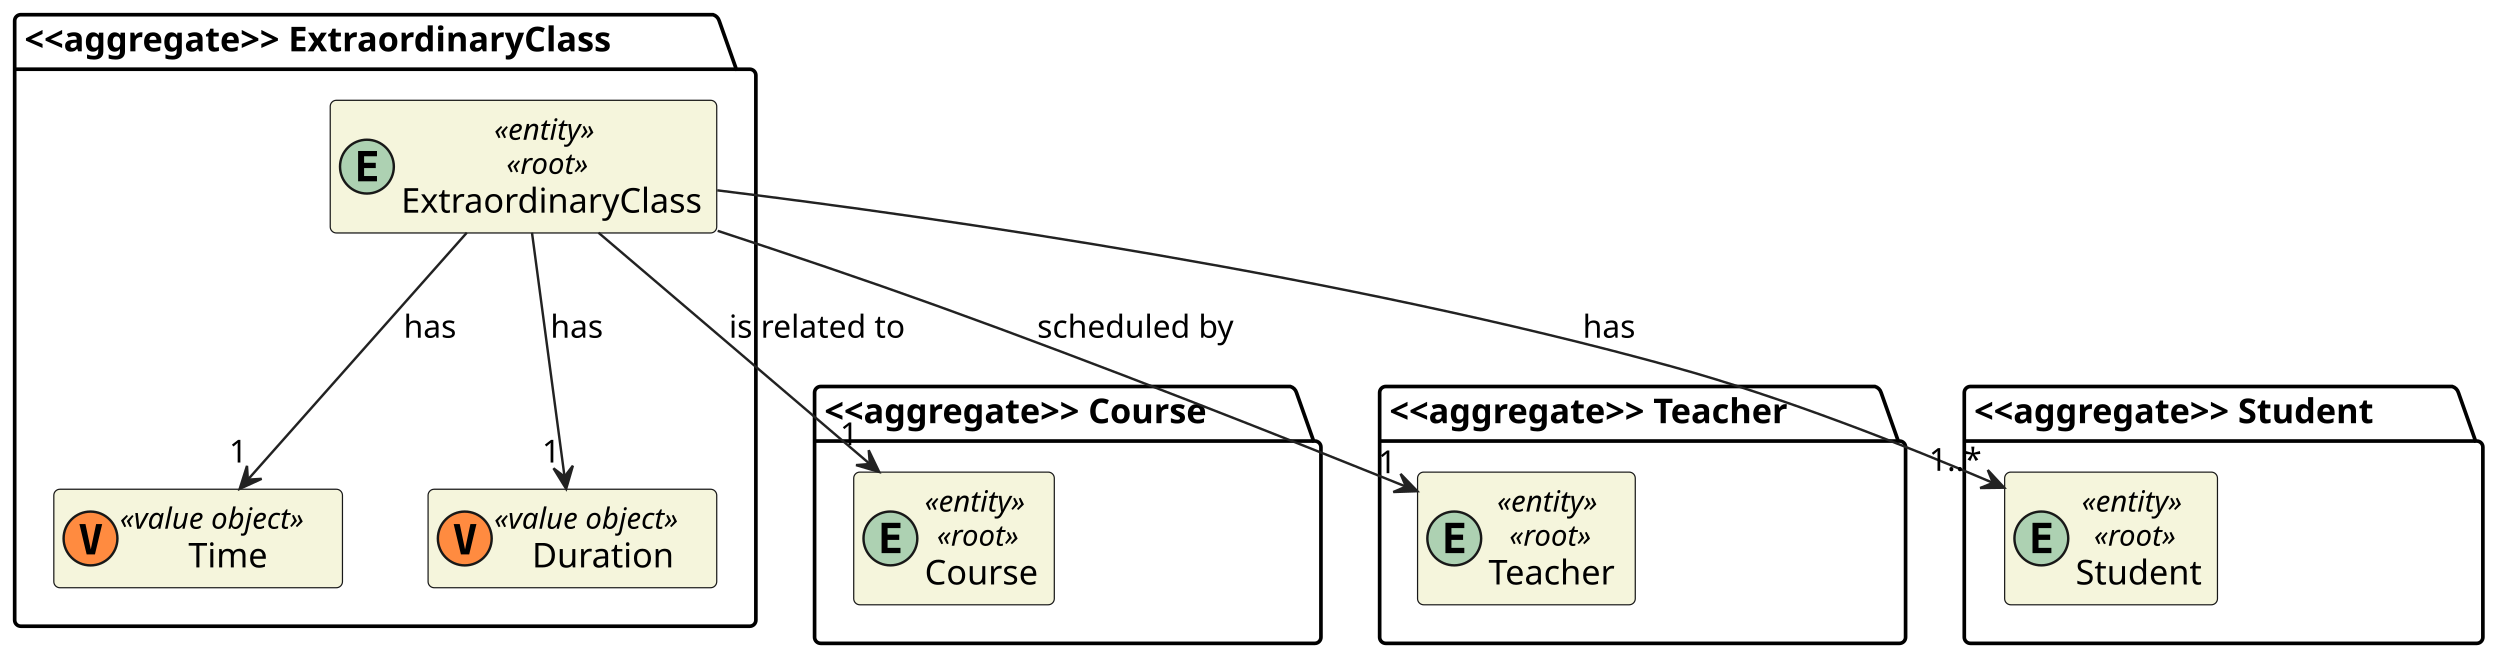
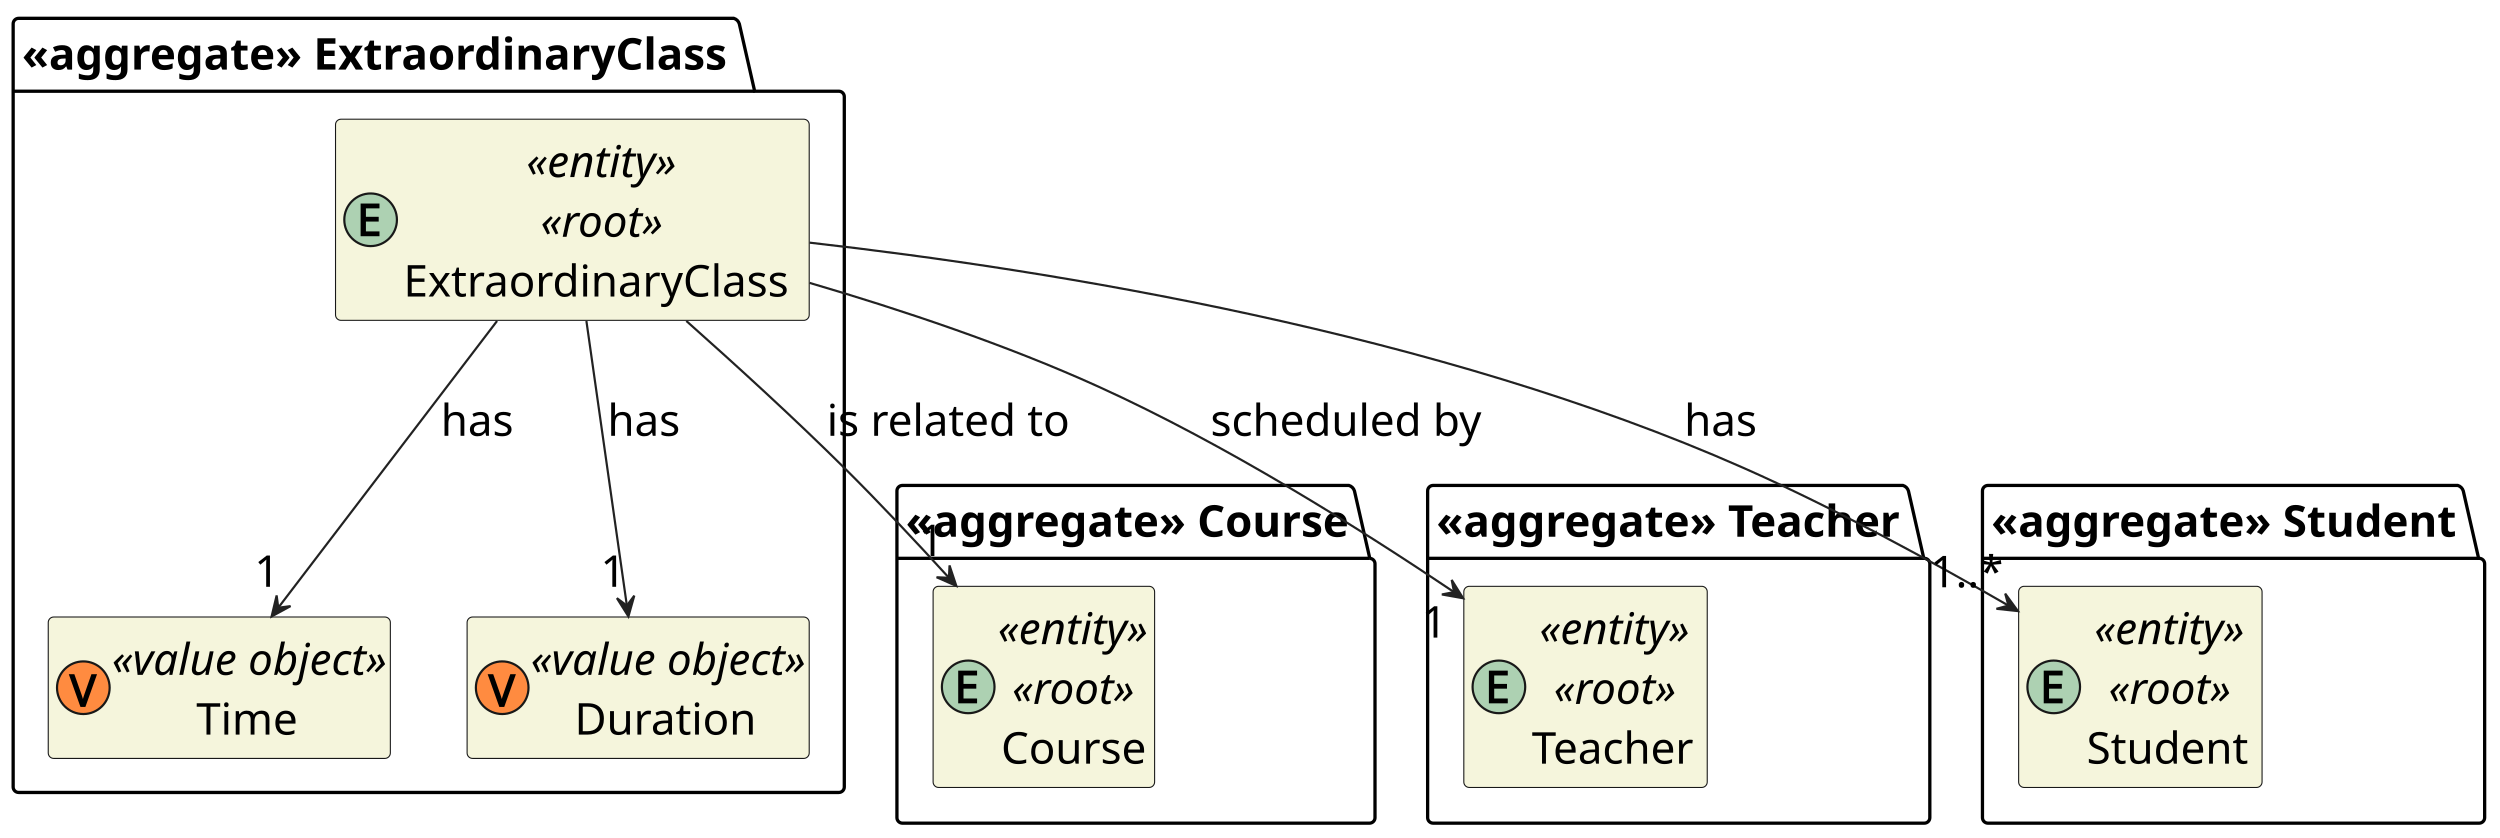
- <svg xmlns="http://www.w3.org/2000/svg" contentStyleType="text/css" height="270px" preserveAspectRatio="none" style="width:1022px;height:270px;background:#FFFFFF;" version="1.1" viewBox="0 0 1022 270" width="1022px" zoomAndPan="magnify">
+ <svg xmlns="http://www.w3.org/2000/svg" contentStyleType="text/css" height="382px" preserveAspectRatio="none" style="width:1140px;height:382px;background:#FFFFFF;" version="1.1" viewBox="0 0 1140 382" width="1140px" zoomAndPan="magnify">
  <defs />
  <g>
    <g id="cluster_&lt;&lt;aggregate&gt;&gt; ExtraordinaryClass">
-       <path d="M8.5,6 L291.5,6 A3.75,3.75 0 0 1 294,8.5 L301,28.297 L306.5,28.297 A2.5,2.5 0 0 1 309,30.797 L309,253.5 A2.5,2.5 0 0 1 306.5,256 L8.5,256 A2.5,2.5 0 0 1 6,253.5 L6,8.5 A2.5,2.5 0 0 1 8.5,6 " fill="none" style="stroke:#000000;stroke-width:1.5;" />
-       <line style="stroke:#000000;stroke-width:1.5;" x1="6" x2="301" y1="28.297" y2="28.297" />
-       <text fill="#000000" font-family="sans-serif" font-size="14" font-weight="bold" lengthAdjust="spacing" textLength="282" x="10" y="20.995">&lt;&lt;aggregate&gt;&gt; ExtraordinaryClass</text>
+       <path d="M8.5,8.36 L334.625,8.36 A3.75,3.75 0 0 1 337.125,10.86 L344.125,41.6 L382.5,41.6 A2.5,2.5 0 0 1 385,44.1 L385,358.86 A2.5,2.5 0 0 1 382.5,361.36 L8.5,361.36 A2.5,2.5 0 0 1 6,358.86 L6,10.86 A2.5,2.5 0 0 1 8.5,8.36 " fill="none" style="stroke:#000000;stroke-width:1.5;" />
+       <line style="stroke:#000000;stroke-width:1.5;" x1="6" x2="344.125" y1="41.6" y2="41.6" />
+       <text fill="#000000" font-family="sans-serif" font-size="20" font-weight="bold" lengthAdjust="spacing" textLength="325.125" x="10" y="31.74">«aggregate» ExtraordinaryClass</text>
    </g>
    <g id="cluster_&lt;&lt;aggregate&gt;&gt; Course">
-       <path d="M335.5,158 L527.5,158 A3.75,3.75 0 0 1 530,160.5 L537,180.297 L537.5,180.297 A2.5,2.5 0 0 1 540,182.797 L540,260.5 A2.5,2.5 0 0 1 537.5,263 L335.5,263 A2.5,2.5 0 0 1 333,260.5 L333,160.5 A2.5,2.5 0 0 1 335.5,158 " fill="none" style="stroke:#000000;stroke-width:1.5;" />
-       <line style="stroke:#000000;stroke-width:1.5;" x1="333" x2="537" y1="180.297" y2="180.297" />
-       <text fill="#000000" font-family="sans-serif" font-size="14" font-weight="bold" lengthAdjust="spacing" textLength="191" x="337" y="172.995">&lt;&lt;aggregate&gt;&gt; Course</text>
+       <path d="M411.5,221.36 L615.125,221.36 A3.75,3.75 0 0 1 617.625,223.86 L624.625,254.6 L624.5,254.6 A2.5,2.5 0 0 1 627,257.1 L627,372.86 A2.5,2.5 0 0 1 624.5,375.36 L411.5,375.36 A2.5,2.5 0 0 1 409,372.86 L409,223.86 A2.5,2.5 0 0 1 411.5,221.36 " fill="none" style="stroke:#000000;stroke-width:1.5;" />
+       <line style="stroke:#000000;stroke-width:1.5;" x1="409" x2="624.625" y1="254.6" y2="254.6" />
+       <text fill="#000000" font-family="sans-serif" font-size="20" font-weight="bold" lengthAdjust="spacing" textLength="202.625" x="413" y="244.74">«aggregate» Course</text>
    </g>
    <g id="cluster_&lt;&lt;aggregate&gt;&gt; Teacher">
-       <path d="M566.5,158 L766.5,158 A3.75,3.75 0 0 1 769,160.5 L776,180.297 L776.5,180.297 A2.5,2.5 0 0 1 779,182.797 L779,260.5 A2.5,2.5 0 0 1 776.5,263 L566.5,263 A2.5,2.5 0 0 1 564,260.5 L564,160.5 A2.5,2.5 0 0 1 566.5,158 " fill="none" style="stroke:#000000;stroke-width:1.5;" />
-       <line style="stroke:#000000;stroke-width:1.5;" x1="564" x2="776" y1="180.297" y2="180.297" />
-       <text fill="#000000" font-family="sans-serif" font-size="14" font-weight="bold" lengthAdjust="spacing" textLength="199" x="568" y="172.995">&lt;&lt;aggregate&gt;&gt; Teacher</text>
+       <path d="M653.5,221.36 L867.75,221.36 A3.75,3.75 0 0 1 870.25,223.86 L877.25,254.6 L877.5,254.6 A2.5,2.5 0 0 1 880,257.1 L880,372.86 A2.5,2.5 0 0 1 877.5,375.36 L653.5,375.36 A2.5,2.5 0 0 1 651,372.86 L651,223.86 A2.5,2.5 0 0 1 653.5,221.36 " fill="none" style="stroke:#000000;stroke-width:1.5;" />
+       <line style="stroke:#000000;stroke-width:1.5;" x1="651" x2="877.25" y1="254.6" y2="254.6" />
+       <text fill="#000000" font-family="sans-serif" font-size="20" font-weight="bold" lengthAdjust="spacing" textLength="213.25" x="655" y="244.74">«aggregate» Teacher</text>
    </g>
    <g id="cluster_&lt;&lt;aggregate&gt;&gt; Student">
-       <path d="M805.5,158 L1002.5,158 A3.75,3.75 0 0 1 1005,160.5 L1012,180.297 L1012.5,180.297 A2.5,2.5 0 0 1 1015,182.797 L1015,260.5 A2.5,2.5 0 0 1 1012.5,263 L805.5,263 A2.5,2.5 0 0 1 803,260.5 L803,160.5 A2.5,2.5 0 0 1 805.5,158 " fill="none" style="stroke:#000000;stroke-width:1.5;" />
-       <line style="stroke:#000000;stroke-width:1.5;" x1="803" x2="1012" y1="180.297" y2="180.297" />
-       <text fill="#000000" font-family="sans-serif" font-size="14" font-weight="bold" lengthAdjust="spacing" textLength="196" x="807" y="172.995">&lt;&lt;aggregate&gt;&gt; Student</text>
+       <path d="M906.5,221.36 L1120.75,221.36 A3.75,3.75 0 0 1 1123.25,223.86 L1130.25,254.6 L1130.5,254.6 A2.5,2.5 0 0 1 1133,257.1 L1133,372.86 A2.5,2.5 0 0 1 1130.5,375.36 L906.5,375.36 A2.5,2.5 0 0 1 904,372.86 L904,223.86 A2.5,2.5 0 0 1 906.5,221.36 " fill="none" style="stroke:#000000;stroke-width:1.5;" />
+       <line style="stroke:#000000;stroke-width:1.5;" x1="904" x2="1130.25" y1="254.6" y2="254.6" />
+       <text fill="#000000" font-family="sans-serif" font-size="20" font-weight="bold" lengthAdjust="spacing" textLength="213.25" x="908" y="244.74">«aggregate» Student</text>
    </g>
    <g id="elem_ExtraordinaryClass">
-       <rect codeLine="18" fill="#F5F5DC" height="54.234" id="ExtraordinaryClass" rx="2.5" ry="2.5" style="stroke:#181818;stroke-width:0.5;" width="158" x="135" y="41" />
-       <ellipse cx="150" cy="68.117" fill="#ADD1B2" rx="11" ry="11" style="stroke:#181818;stroke-width:1.0;" />
-       <path d="M154.109,74.117 L146.391,74.117 L146.391,61.727 L154.109,61.727 L154.109,63.883 L148.844,63.883 L148.844,66.555 L153.609,66.555 L153.609,68.711 L148.844,68.711 L148.844,71.961 L154.109,71.961 L154.109,74.117 Z " fill="#000000" />
-       <text fill="#000000" font-family="sans-serif" font-size="12" font-style="italic" lengthAdjust="spacing" textLength="50" x="202" y="57.139">«entity»</text>
-       <text fill="#000000" font-family="sans-serif" font-size="12" font-style="italic" lengthAdjust="spacing" textLength="40" x="207" y="71.107">«root»</text>
-       <text fill="#000000" font-family="sans-serif" font-size="14" lengthAdjust="spacing" textLength="126" x="164" y="86.933">ExtraordinaryClass</text>
+       <rect codeLine="18" fill="#F5F5DC" height="91.72" id="ExtraordinaryClass" rx="2.5" ry="2.5" style="stroke:#181818;stroke-width:0.5;" width="216" x="153" y="54.36" />
+       <ellipse cx="169" cy="100.22" fill="#ADD1B2" rx="12" ry="12" style="stroke:#181818;stroke-width:1.0;" />
+       <path d="M173.047,107.72 L164.438,107.72 L164.438,92.814 L173.047,92.814 L173.047,95.017 L166.859,95.017 L166.859,98.861 L172.688,98.861 L172.688,101.032 L166.859,101.032 L166.859,105.517 L173.047,105.517 L173.047,107.72 Z " fill="#000000" />
+       <text fill="#000000" font-family="sans-serif" font-size="20" font-style="italic" lengthAdjust="spacing" textLength="70" x="240" y="80.74">«entity»</text>
+       <text fill="#000000" font-family="sans-serif" font-size="20" font-style="italic" lengthAdjust="spacing" textLength="57" x="246.5" y="107.98">«root»</text>
+       <text fill="#000000" font-family="sans-serif" font-size="20" lengthAdjust="spacing" textLength="182" x="184" y="135.22">ExtraordinaryClass</text>
    </g>
    <g id="elem_Time">
-       <rect codeLine="15" fill="#F5F5DC" height="40.266" id="Time" rx="2.5" ry="2.5" style="stroke:#181818;stroke-width:0.5;" width="118" x="22" y="200" />
-       <ellipse cx="37" cy="220.133" fill="#FF8B40" rx="11" ry="11" style="stroke:#181818;stroke-width:1.0;" />
-       <path d="M37.109,224.586 L39.297,214.242 L41.766,214.242 L38.812,226.633 L35.422,226.633 L32.469,214.242 L34.938,214.242 L37.109,224.586 Z " fill="#000000" />
-       <text fill="#000000" font-family="sans-serif" font-size="12" font-style="italic" lengthAdjust="spacing" textLength="90" x="49" y="216.139">«value object»</text>
-       <text fill="#000000" font-family="sans-serif" font-size="14" lengthAdjust="spacing" textLength="34" x="77" y="231.964">Time</text>
+       <rect codeLine="15" fill="#F5F5DC" height="64.48" id="Time" rx="2.5" ry="2.5" style="stroke:#181818;stroke-width:0.5;" width="156" x="22" y="281.36" />
+       <ellipse cx="38" cy="313.6" fill="#FF8B40" rx="12" ry="12" style="stroke:#181818;stroke-width:1.0;" />
+       <path d="M44.25,307.444 L38.938,322.35 L36.688,322.35 L31.375,307.444 L33.906,307.444 L37.203,316.803 Q37.422,317.397 37.578,317.944 Q37.75,318.491 37.875,318.991 Q38.016,319.475 37.812,319.522 Q37.594,319.491 37.734,318.975 Q37.875,318.459 38.047,317.928 Q38.219,317.381 38.422,316.772 L41.688,307.444 L44.25,307.444 Z " fill="#000000" />
+       <text fill="#000000" font-family="sans-serif" font-size="20" font-style="italic" lengthAdjust="spacing" textLength="126" x="51" y="307.74">«value object»</text>
+       <text fill="#000000" font-family="sans-serif" font-size="20" lengthAdjust="spacing" textLength="49" x="89.5" y="334.98">Time</text>
    </g>
    <g id="elem_Duration‎">
-       <rect codeLine="16" fill="#F5F5DC" height="40.266" id="Duration‎" rx="2.5" ry="2.5" style="stroke:#181818;stroke-width:0.5;" width="118" x="175" y="200" />
-       <ellipse cx="190" cy="220.133" fill="#FF8B40" rx="11" ry="11" style="stroke:#181818;stroke-width:1.0;" />
-       <path d="M190.109,224.586 L192.297,214.242 L194.766,214.242 L191.812,226.633 L188.422,226.633 L185.469,214.242 L187.938,214.242 L190.109,224.586 Z " fill="#000000" />
-       <text fill="#000000" font-family="sans-serif" font-size="12" font-style="italic" lengthAdjust="spacing" textLength="90" x="202" y="216.139">«value object»</text>
-       <text fill="#000000" font-family="sans-serif" font-size="14" lengthAdjust="spacing" textLength="59" x="217.5" y="231.964">Duration‎</text>
+       <rect codeLine="16" fill="#F5F5DC" height="64.48" id="Duration‎" rx="2.5" ry="2.5" style="stroke:#181818;stroke-width:0.5;" width="156" x="213" y="281.36" />
+       <ellipse cx="229" cy="313.6" fill="#FF8B40" rx="12" ry="12" style="stroke:#181818;stroke-width:1.0;" />
+       <path d="M235.25,307.444 L229.938,322.35 L227.688,322.35 L222.375,307.444 L224.906,307.444 L228.203,316.803 Q228.422,317.397 228.578,317.944 Q228.75,318.491 228.875,318.991 Q229.016,319.475 228.812,319.522 Q228.594,319.491 228.734,318.975 Q228.875,318.459 229.047,317.928 Q229.219,317.381 229.422,316.772 L232.688,307.444 L235.25,307.444 Z " fill="#000000" />
+       <text fill="#000000" font-family="sans-serif" font-size="20" font-style="italic" lengthAdjust="spacing" textLength="126" x="242" y="307.74">«value object»</text>
+       <text fill="#000000" font-family="sans-serif" font-size="20" lengthAdjust="spacing" textLength="86" x="262" y="334.98">Duration‎</text>
    </g>
    <g id="elem_Course">
-       <rect codeLine="25" fill="#F5F5DC" height="54.234" id="Course" rx="2.5" ry="2.5" style="stroke:#181818;stroke-width:0.5;" width="82" x="349" y="193" />
-       <ellipse cx="364" cy="220.117" fill="#ADD1B2" rx="11" ry="11" style="stroke:#181818;stroke-width:1.0;" />
-       <path d="M368.109,226.117 L360.391,226.117 L360.391,213.727 L368.109,213.727 L368.109,215.883 L362.844,215.883 L362.844,218.555 L367.609,218.555 L367.609,220.711 L362.844,220.711 L362.844,223.961 L368.109,223.961 L368.109,226.117 Z " fill="#000000" />
-       <text fill="#000000" font-family="sans-serif" font-size="12" font-style="italic" lengthAdjust="spacing" textLength="50" x="378" y="209.139">«entity»</text>
-       <text fill="#000000" font-family="sans-serif" font-size="12" font-style="italic" lengthAdjust="spacing" textLength="40" x="383" y="223.107">«root»</text>
-       <text fill="#000000" font-family="sans-serif" font-size="14" lengthAdjust="spacing" textLength="50" x="378" y="238.933">Course</text>
+       <rect codeLine="25" fill="#F5F5DC" height="91.72" id="Course" rx="2.5" ry="2.5" style="stroke:#181818;stroke-width:0.5;" width="101" x="425.5" y="267.36" />
+       <ellipse cx="441.5" cy="313.22" fill="#ADD1B2" rx="12" ry="12" style="stroke:#181818;stroke-width:1.0;" />
+       <path d="M445.547,320.72 L436.938,320.72 L436.938,305.814 L445.547,305.814 L445.547,308.017 L439.359,308.017 L439.359,311.861 L445.188,311.861 L445.188,314.033 L439.359,314.033 L439.359,318.517 L445.547,318.517 L445.547,320.72 Z " fill="#000000" />
+       <text fill="#000000" font-family="sans-serif" font-size="20" font-style="italic" lengthAdjust="spacing" textLength="70" x="455" y="293.74">«entity»</text>
+       <text fill="#000000" font-family="sans-serif" font-size="20" font-style="italic" lengthAdjust="spacing" textLength="57" x="461.5" y="320.98">«root»</text>
+       <text fill="#000000" font-family="sans-serif" font-size="20" lengthAdjust="spacing" textLength="67" x="456.5" y="348.22">Course</text>
    </g>
    <g id="elem_Teacher">
-       <rect codeLine="32" fill="#F5F5DC" height="54.234" id="Teacher" rx="2.5" ry="2.5" style="stroke:#181818;stroke-width:0.5;" width="89" x="579.5" y="193" />
-       <ellipse cx="594.5" cy="220.117" fill="#ADD1B2" rx="11" ry="11" style="stroke:#181818;stroke-width:1.0;" />
-       <path d="M598.609,226.117 L590.891,226.117 L590.891,213.727 L598.609,213.727 L598.609,215.883 L593.344,215.883 L593.344,218.555 L598.109,218.555 L598.109,220.711 L593.344,220.711 L593.344,223.961 L598.609,223.961 L598.609,226.117 Z " fill="#000000" />
-       <text fill="#000000" font-family="sans-serif" font-size="12" font-style="italic" lengthAdjust="spacing" textLength="50" x="612" y="209.139">«entity»</text>
-       <text fill="#000000" font-family="sans-serif" font-size="12" font-style="italic" lengthAdjust="spacing" textLength="40" x="617" y="223.107">«root»</text>
-       <text fill="#000000" font-family="sans-serif" font-size="14" lengthAdjust="spacing" textLength="57" x="608.5" y="238.933">Teacher</text>
+       <rect codeLine="32" fill="#F5F5DC" height="91.72" id="Teacher" rx="2.5" ry="2.5" style="stroke:#181818;stroke-width:0.5;" width="111" x="667.5" y="267.36" />
+       <ellipse cx="683.5" cy="313.22" fill="#ADD1B2" rx="12" ry="12" style="stroke:#181818;stroke-width:1.0;" />
+       <path d="M687.547,320.72 L678.938,320.72 L678.938,305.814 L687.547,305.814 L687.547,308.017 L681.359,308.017 L681.359,311.861 L687.188,311.861 L687.188,314.033 L681.359,314.033 L681.359,318.517 L687.547,318.517 L687.547,320.72 Z " fill="#000000" />
+       <text fill="#000000" font-family="sans-serif" font-size="20" font-style="italic" lengthAdjust="spacing" textLength="70" x="702" y="293.74">«entity»</text>
+       <text fill="#000000" font-family="sans-serif" font-size="20" font-style="italic" lengthAdjust="spacing" textLength="57" x="708.5" y="320.98">«root»</text>
+       <text fill="#000000" font-family="sans-serif" font-size="20" lengthAdjust="spacing" textLength="77" x="698.5" y="348.22">Teacher</text>
    </g>
    <g id="elem_Student">
-       <rect codeLine="39" fill="#F5F5DC" height="54.234" id="Student" rx="2.5" ry="2.5" style="stroke:#181818;stroke-width:0.5;" width="87" x="819.5" y="193" />
-       <ellipse cx="834.5" cy="220.117" fill="#ADD1B2" rx="11" ry="11" style="stroke:#181818;stroke-width:1.0;" />
-       <path d="M838.609,226.117 L830.891,226.117 L830.891,213.727 L838.609,213.727 L838.609,215.883 L833.344,215.883 L833.344,218.555 L838.109,218.555 L838.109,220.711 L833.344,220.711 L833.344,223.961 L838.609,223.961 L838.609,226.117 Z " fill="#000000" />
-       <text fill="#000000" font-family="sans-serif" font-size="12" font-style="italic" lengthAdjust="spacing" textLength="50" x="851" y="209.139">«entity»</text>
-       <text fill="#000000" font-family="sans-serif" font-size="12" font-style="italic" lengthAdjust="spacing" textLength="40" x="856" y="223.107">«root»</text>
-       <text fill="#000000" font-family="sans-serif" font-size="14" lengthAdjust="spacing" textLength="55" x="848.5" y="238.933">Student</text>
+       <rect codeLine="39" fill="#F5F5DC" height="91.72" id="Student" rx="2.5" ry="2.5" style="stroke:#181818;stroke-width:0.5;" width="111" x="920.5" y="267.36" />
+       <ellipse cx="936.5" cy="313.22" fill="#ADD1B2" rx="12" ry="12" style="stroke:#181818;stroke-width:1.0;" />
+       <path d="M940.547,320.72 L931.938,320.72 L931.938,305.814 L940.547,305.814 L940.547,308.017 L934.359,308.017 L934.359,311.861 L940.188,311.861 L940.188,314.033 L934.359,314.033 L934.359,318.517 L940.547,318.517 L940.547,320.72 Z " fill="#000000" />
+       <text fill="#000000" font-family="sans-serif" font-size="20" font-style="italic" lengthAdjust="spacing" textLength="70" x="955" y="293.74">«entity»</text>
+       <text fill="#000000" font-family="sans-serif" font-size="20" font-style="italic" lengthAdjust="spacing" textLength="57" x="961.5" y="320.98">«root»</text>
+       <text fill="#000000" font-family="sans-serif" font-size="20" lengthAdjust="spacing" textLength="77" x="951.5" y="348.22">Student</text>
    </g>
    <g id="link_ExtraordinaryClass_Teacher">
-       <path codeLine="42" d="M293.39,94.37 C321.77,103.68 353.92,114.52 383,125 C449.78,149.07 525.98,179.25 574.5,198.83 " fill="none" id="ExtraordinaryClass-to-Teacher" style="stroke:#222222;stroke-width:1.0;" />
-       <polygon fill="#222222" points="579.4,200.8,572.556,193.718,574.765,198.926,569.557,201.135,579.4,200.8" style="stroke:#222222;stroke-width:1.0;" />
-       <text fill="#000000" font-family="sans-serif" font-size="13" lengthAdjust="spacing" textLength="84" x="424" y="138.067">scheduled by</text>
-       <text fill="#000000" font-family="sans-serif" font-size="13" lengthAdjust="spacing" textLength="8" x="563.351" y="193.436">1</text>
+       <path codeLine="42" d="M369.14,128.99 C411.16,141.31 459.17,157.36 501,176.36 C558.61,202.52 619.6,240.74 663.04,270 " fill="none" id="ExtraordinaryClass-to-Teacher" style="stroke:#222222;stroke-width:1.0;" />
+       <polygon fill="#222222" points="667.19,272.8,661.973,264.446,663.047,270,657.494,271.074,667.19,272.8" style="stroke:#222222;stroke-width:1.0;" />
+       <text fill="#000000" font-family="sans-serif" font-size="20" lengthAdjust="spacing" textLength="127" x="552" y="198.74">scheduled by</text>
+       <text fill="#000000" font-family="sans-serif" font-size="20" lengthAdjust="spacing" textLength="11" x="648.335" y="290.746">1</text>
    </g>
    <g id="link_ExtraordinaryClass_Student">
-       <path codeLine="43" d="M293.21,77.81 C387.49,89.4 549.11,112.77 684,150 C729.32,162.51 779.09,182.2 814.62,197.35 " fill="none" id="ExtraordinaryClass-to-Student" style="stroke:#222222;stroke-width:1.0;" />
-       <polygon fill="#222222" points="819.31,199.37,812.613,192.148,814.714,197.4,809.462,199.501,819.31,199.37" style="stroke:#222222;stroke-width:1.0;" />
-       <text fill="#000000" font-family="sans-serif" font-size="13" lengthAdjust="spacing" textLength="23" x="647" y="138.067">has</text>
-       <text fill="#000000" font-family="sans-serif" font-size="13" lengthAdjust="spacing" textLength="23" x="788.549" y="192.474">1..*</text>
+       <path codeLine="43" d="M369.16,110.65 C480.02,123.2 655.43,151.58 795,213.36 C836.37,231.67 880.99,256.02 915.57,275.99 " fill="none" id="ExtraordinaryClass-to-Student" style="stroke:#222222;stroke-width:1.0;" />
+       <polygon fill="#222222" points="920.17,278.65,914.377,270.685,915.84,276.149,910.376,277.613,920.17,278.65" style="stroke:#222222;stroke-width:1.0;" />
+       <text fill="#000000" font-family="sans-serif" font-size="20" lengthAdjust="spacing" textLength="34" x="768" y="198.74">has</text>
+       <text fill="#000000" font-family="sans-serif" font-size="20" lengthAdjust="spacing" textLength="32" x="880.314" y="267.785">1..*</text>
    </g>
    <g id="link_ExtraordinaryClass_Course">
-       <path codeLine="44" d="M244.66,95.13 C275.6,121.5 323.31,162.16 355.55,189.64 " fill="none" id="ExtraordinaryClass-to-Course" style="stroke:#222222;stroke-width:1.0;" />
-       <polygon fill="#222222" points="359.4,192.92,355.134,184.043,355.591,189.681,349.952,190.138,359.4,192.92" style="stroke:#222222;stroke-width:1.0;" />
-       <text fill="#000000" font-family="sans-serif" font-size="13" lengthAdjust="spacing" textLength="76" x="298" y="138.067">is related to</text>
-       <text fill="#000000" font-family="sans-serif" font-size="13" lengthAdjust="spacing" textLength="8" x="343.399" y="181.978">1</text>
+       <path codeLine="44" d="M312.97,146.36 C335.54,166.41 362.03,190.59 385,213.36 C400.9,229.12 417.65,246.96 432.39,263.11 " fill="none" id="ExtraordinaryClass-to-Course" style="stroke:#222222;stroke-width:1.0;" />
+       <polygon fill="#222222" points="436.09,267.18,432.985,257.833,432.722,263.484,427.072,263.222,436.09,267.18" style="stroke:#222222;stroke-width:1.0;" />
+       <text fill="#000000" font-family="sans-serif" font-size="20" lengthAdjust="spacing" textLength="115" x="377" y="198.74">is related to</text>
+       <text fill="#000000" font-family="sans-serif" font-size="20" lengthAdjust="spacing" textLength="11" x="418.988" y="253.575">1</text>
    </g>
    <g id="link_ExtraordinaryClass_Time">
-       <path codeLine="46" d="M190.83,95.13 C165.58,123.61 125.56,168.74 101.44,195.95 " fill="none" id="ExtraordinaryClass-to-Time" style="stroke:#222222;stroke-width:1.0;" />
-       <polygon fill="#222222" points="98,199.83,106.961,195.744,101.315,196.087,100.972,190.44,98,199.83" style="stroke:#222222;stroke-width:1.0;" />
-       <text fill="#000000" font-family="sans-serif" font-size="13" lengthAdjust="spacing" textLength="23" x="165" y="138.067">has</text>
-       <text fill="#000000" font-family="sans-serif" font-size="13" lengthAdjust="spacing" textLength="8" x="93.656" y="189.096">1</text>
+       <path codeLine="46" d="M226.66,146.37 C196.93,185.33 154.51,240.92 127.12,276.82 " fill="none" id="ExtraordinaryClass-to-Time" style="stroke:#222222;stroke-width:1.0;" />
+       <polygon fill="#222222" points="123.85,281.1,132.499,276.389,126.891,277.131,126.149,271.523,123.85,281.1" style="stroke:#222222;stroke-width:1.0;" />
+       <text fill="#000000" font-family="sans-serif" font-size="20" lengthAdjust="spacing" textLength="34" x="201" y="198.74">has</text>
+       <text fill="#000000" font-family="sans-serif" font-size="20" lengthAdjust="spacing" textLength="11" x="116.004" y="267.594">1</text>
    </g>
    <g id="link_ExtraordinaryClass_Duration‎">
-       <path codeLine="47" d="M217.48,95.13 C221.22,123.14 227.1,167.27 230.75,194.6 " fill="none" id="ExtraordinaryClass-to-Duration‎" style="stroke:#222222;stroke-width:1.0;" />
-       <polygon fill="#222222" points="231.44,199.83,234.196,190.375,230.769,194.875,226.268,191.448,231.44,199.83" style="stroke:#222222;stroke-width:1.0;" />
-       <text fill="#000000" font-family="sans-serif" font-size="13" lengthAdjust="spacing" textLength="23" x="225" y="138.067">has</text>
-       <text fill="#000000" font-family="sans-serif" font-size="13" lengthAdjust="spacing" textLength="8" x="221.595" y="189.096">1</text>
+       <path codeLine="47" d="M267.4,146.37 C272.89,185.01 280.71,240.01 285.82,275.94 " fill="none" id="ExtraordinaryClass-to-Duration‎" style="stroke:#222222;stroke-width:1.0;" />
+       <polygon fill="#222222" points="286.56,281.1,289.232,271.62,285.845,276.151,281.314,272.765,286.56,281.1" style="stroke:#222222;stroke-width:1.0;" />
+       <text fill="#000000" font-family="sans-serif" font-size="20" lengthAdjust="spacing" textLength="34" x="277" y="198.74">has</text>
+       <text fill="#000000" font-family="sans-serif" font-size="20" lengthAdjust="spacing" textLength="11" x="273.852" y="267.594">1</text>
    </g>
  </g>
</svg>
